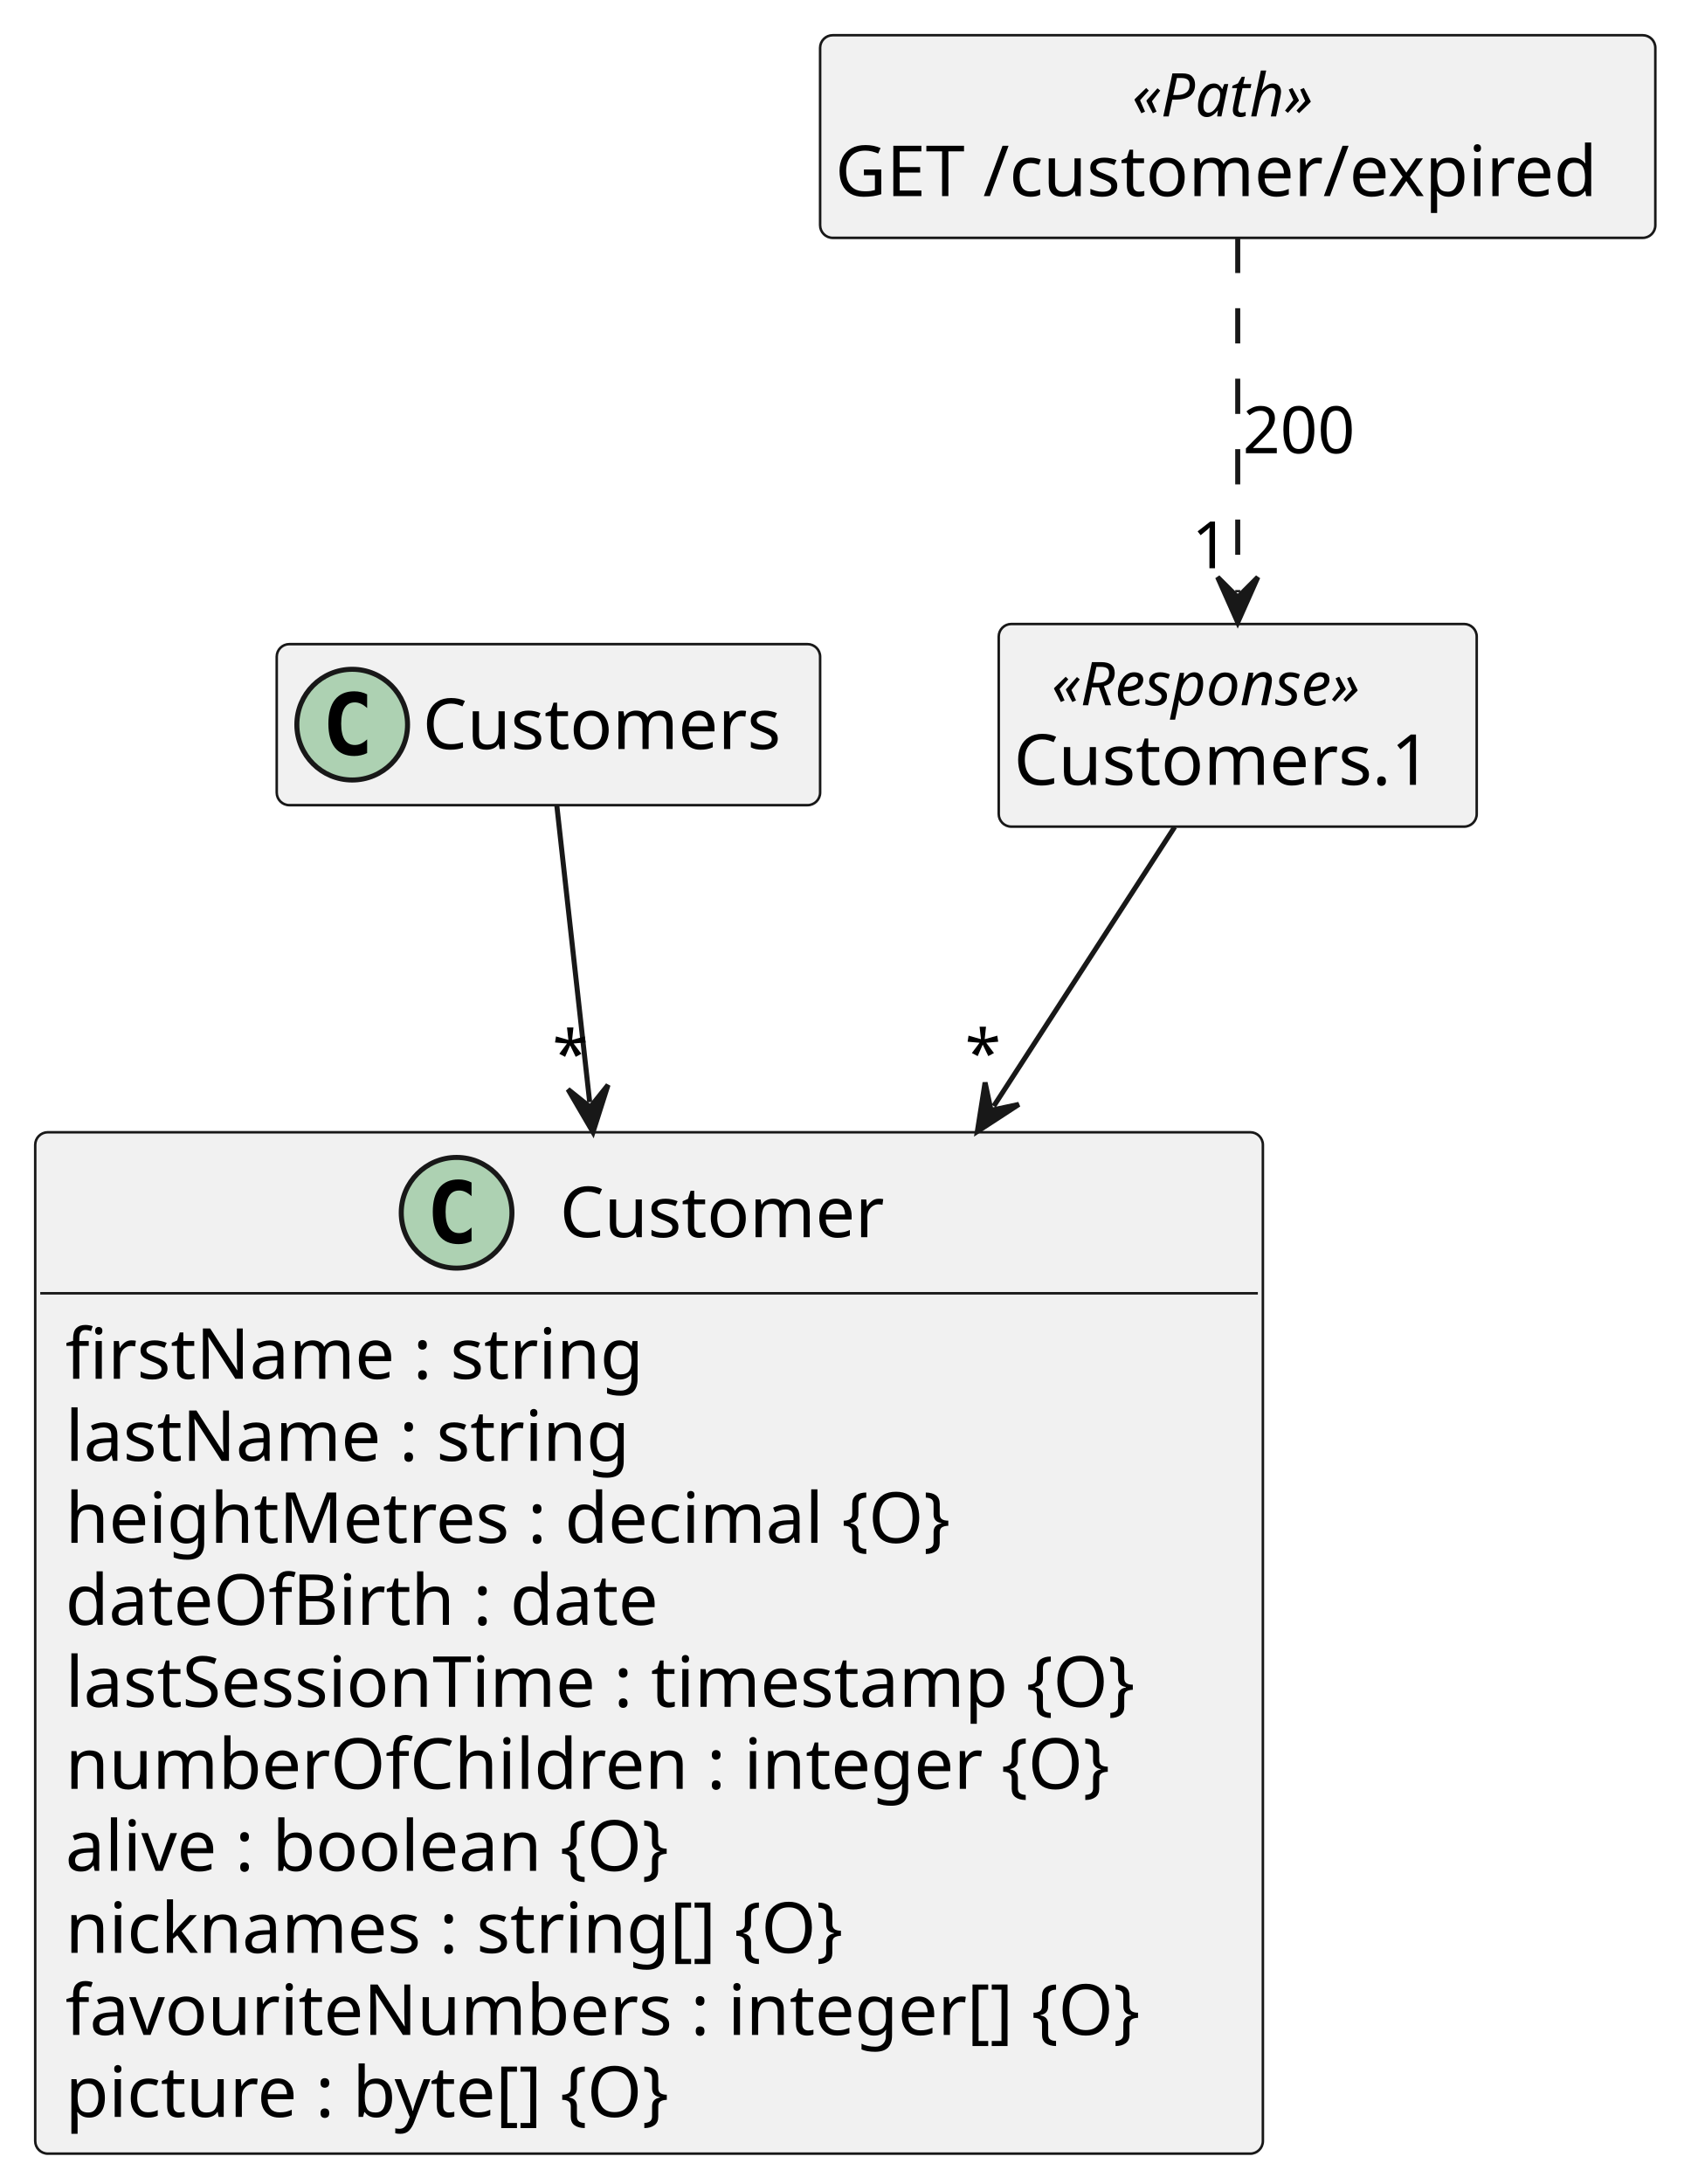
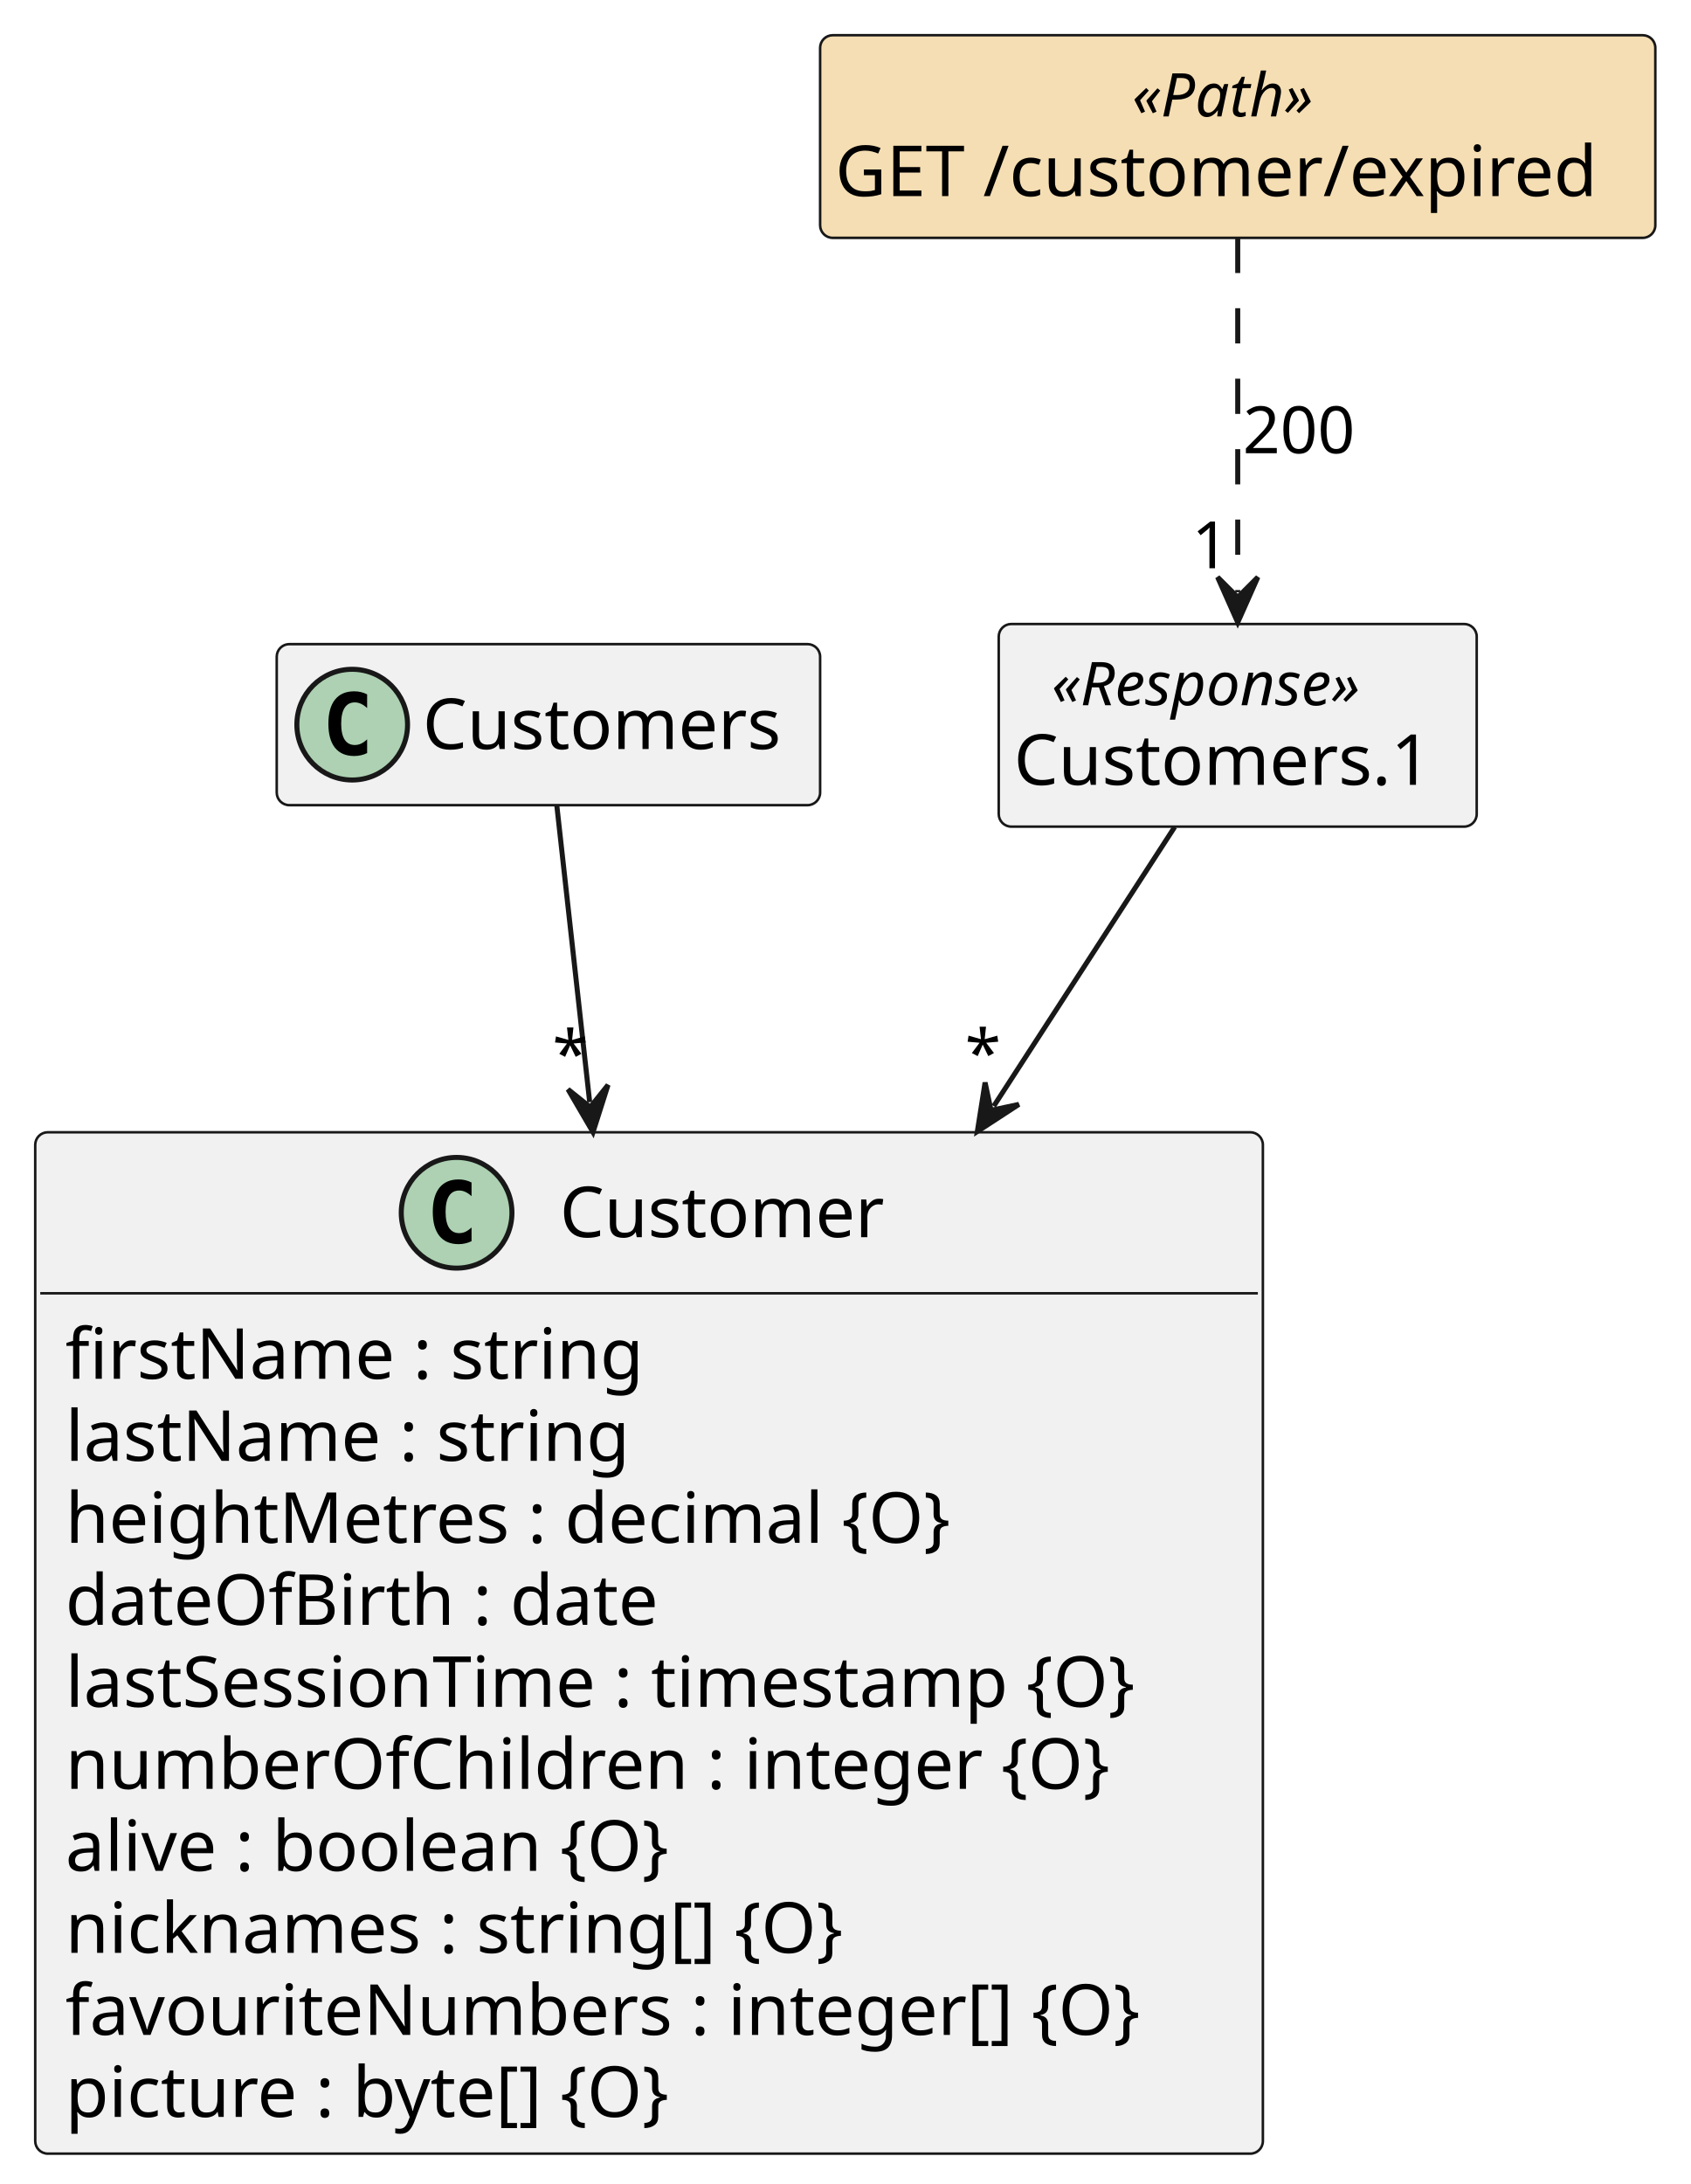
<svg xmlns="http://www.w3.org/2000/svg" contentStyleType="text/css" height="434px" preserveAspectRatio="none" style="width:336px;height:434px;background:#FFFFFF;" version="1.1" viewBox="0 0 336 434" width="336px" zoomAndPan="magnify">
  <defs />
  <g>
    <g id="elem_Customers">
-       <rect codeLine="8" fill="#F1F1F1" height="32" id="Customers" rx="2.5" ry="2.5" style="stroke:#181818;stroke-width:0.5;" width="108" x="55" y="128" />
+       <rect codeLine="11" fill="#F1F1F1" height="32" id="Customers" rx="2.5" ry="2.5" style="stroke:#181818;stroke-width:0.5;" width="108" x="55" y="128" />
      <ellipse cx="70" cy="144" fill="#ADD1B2" rx="11" ry="11" style="stroke:#181818;stroke-width:1.0;" />
      <path d="M72.969,149.641 Q72.391,149.938 71.75,150.078 Q71.109,150.234 70.406,150.234 Q67.906,150.234 66.578,148.594 Q65.266,146.938 65.266,143.812 Q65.266,140.688 66.578,139.031 Q67.906,137.375 70.406,137.375 Q71.109,137.375 71.75,137.531 Q72.406,137.688 72.969,137.984 L72.969,140.703 Q72.344,140.125 71.75,139.859 Q71.156,139.578 70.531,139.578 Q69.188,139.578 68.5,140.656 Q67.812,141.719 67.812,143.812 Q67.812,145.906 68.5,146.984 Q69.188,148.047 70.531,148.047 Q71.156,148.047 71.75,147.781 Q72.344,147.5 72.969,146.922 L72.969,149.641 Z " fill="#000000" />
      <text fill="#000000" font-family="sans-serif" font-size="14" lengthAdjust="spacing" textLength="76" x="84" y="148.847">Customers</text>
    </g>
    <g id="elem_Customer">
-       <rect codeLine="11" fill="#F1F1F1" height="202.969" id="Customer" rx="2.5" ry="2.5" style="stroke:#181818;stroke-width:0.5;" width="244" x="7" y="225" />
+       <rect codeLine="14" fill="#F1F1F1" height="202.969" id="Customer" rx="2.5" ry="2.5" style="stroke:#181818;stroke-width:0.5;" width="244" x="7" y="225" />
      <ellipse cx="90.75" cy="241" fill="#ADD1B2" rx="11" ry="11" style="stroke:#181818;stroke-width:1.0;" />
      <path d="M93.719,246.641 Q93.141,246.938 92.5,247.078 Q91.859,247.234 91.156,247.234 Q88.656,247.234 87.328,245.594 Q86.016,243.938 86.016,240.812 Q86.016,237.688 87.328,236.031 Q88.656,234.375 91.156,234.375 Q91.859,234.375 92.5,234.531 Q93.156,234.688 93.719,234.984 L93.719,237.703 Q93.094,237.125 92.5,236.859 Q91.906,236.578 91.281,236.578 Q89.938,236.578 89.25,237.656 Q88.562,238.719 88.562,240.812 Q88.562,242.906 89.25,243.984 Q89.938,245.047 91.281,245.047 Q91.906,245.047 92.5,244.781 Q93.094,244.5 93.719,243.922 L93.719,246.641 Z " fill="#000000" />
      <text fill="#000000" font-family="sans-serif" font-size="14" lengthAdjust="spacing" textLength="68" x="111.25" y="245.847">Customer</text>
      <line style="stroke:#181818;stroke-width:0.5;" x1="8" x2="250" y1="257" y2="257" />
      <text fill="#000000" font-family="sans-serif" font-size="14" lengthAdjust="spacing" textLength="117" x="13" y="273.995">firstName : string</text>
      <text fill="#000000" font-family="sans-serif" font-size="14" lengthAdjust="spacing" textLength="116" x="13" y="290.292">lastName : string</text>
      <text fill="#000000" font-family="sans-serif" font-size="14" lengthAdjust="spacing" textLength="191" x="13" y="306.589">heightMetres : decimal {O}</text>
      <text fill="#000000" font-family="sans-serif" font-size="14" lengthAdjust="spacing" textLength="122" x="13" y="322.886">dateOfBirth : date</text>
      <text fill="#000000" font-family="sans-serif" font-size="14" lengthAdjust="spacing" textLength="232" x="13" y="339.183">lastSessionTime : timestamp {O}</text>
      <text fill="#000000" font-family="sans-serif" font-size="14" lengthAdjust="spacing" textLength="221" x="13" y="355.479">numberOfChildren : integer {O}</text>
      <text fill="#000000" font-family="sans-serif" font-size="14" lengthAdjust="spacing" textLength="132" x="13" y="371.776">alive : boolean {O}</text>
      <text fill="#000000" font-family="sans-serif" font-size="14" lengthAdjust="spacing" textLength="170" x="13" y="388.073">nicknames : string[] {O}</text>
      <text fill="#000000" font-family="sans-serif" font-size="14" lengthAdjust="spacing" textLength="227" x="13" y="404.37">favouriteNumbers : integer[] {O}</text>
      <text fill="#000000" font-family="sans-serif" font-size="14" lengthAdjust="spacing" textLength="134" x="13" y="420.667">picture : byte[] {O}</text>
    </g>
    <g id="elem_Customers.1">
-       <rect codeLine="24" fill="#F1F1F1" height="40.266" id="Customers.1" rx="2.5" ry="2.5" style="stroke:#181818;stroke-width:0.5;" width="95" x="198.5" y="124" />
+       <rect codeLine="27" fill="#F1F1F1" height="40.266" id="Customers.1" rx="2.5" ry="2.5" style="stroke:#181818;stroke-width:0.5;" width="95" x="198.5" y="124" />
      <text fill="#000000" font-family="sans-serif" font-size="12" font-style="italic" lengthAdjust="spacing" textLength="74" x="209" y="140.139">«Response»</text>
      <text fill="#000000" font-family="sans-serif" font-size="14" lengthAdjust="spacing" textLength="89" x="201.5" y="155.964">Customers.1</text>
    </g>
    <g id="elem_GET /customer/expired">
-       <rect codeLine="27" fill="#F1F1F1" height="40.266" id="GET /customer/expired" rx="2.5" ry="2.5" style="stroke:#181818;stroke-width:0.5;" width="166" x="163" y="7" />
+       <rect codeLine="30" fill="#F5DEB3" height="40.266" id="GET /customer/expired" rx="2.5" ry="2.5" style="stroke:#181818;stroke-width:0.5;" width="166" x="163" y="7" />
      <text fill="#000000" font-family="sans-serif" font-size="12" font-style="italic" lengthAdjust="spacing" textLength="42" x="225" y="23.139">«Path»</text>
      <text fill="#000000" font-family="sans-serif" font-size="14" lengthAdjust="spacing" textLength="160" x="166" y="38.964">GET /customer/expired</text>
    </g>
    <g id="link_Customers_Customer">
-       <path codeLine="30" d="M110.67,160.08 C112.33,175.08 114.381,193.506 117.201,219.016 " fill="none" id="Customers-to-Customer" style="stroke:#181818;stroke-width:1.0;" />
+       <path codeLine="33" d="M110.67,160.08 C112.33,175.08 114.381,193.506 117.201,219.016 " fill="none" id="Customers-to-Customer" style="stroke:#181818;stroke-width:1.0;" />
      <polygon fill="#181818" points="117.86,224.98,120.847,215.595,117.311,220.01,112.895,216.474,117.86,224.98" style="stroke:#181818;stroke-width:1.0;" />
      <text fill="#000000" font-family="sans-serif" font-size="13" lengthAdjust="spacing" textLength="7" x="109.785" y="214.047">*</text>
    </g>
    <g id="link_Customers.1_Customer">
-       <path codeLine="32" d="M233.48,164.32 C223.69,179.41 212.533,196.625 197.513,219.805 " fill="none" id="Customers.1-to-Customer" style="stroke:#181818;stroke-width:1.0;" />
+       <path codeLine="35" d="M233.48,164.32 C223.69,179.41 212.533,196.625 197.513,219.805 " fill="none" id="Customers.1-to-Customer" style="stroke:#181818;stroke-width:1.0;" />
      <polygon fill="#181818" points="194.25,224.84,202.501,219.462,196.969,220.644,195.787,215.112,194.25,224.84" style="stroke:#181818;stroke-width:1.0;" />
      <text fill="#000000" font-family="sans-serif" font-size="13" lengthAdjust="spacing" textLength="7" x="191.785" y="213.897">*</text>
    </g>
    <g id="link_GET /customer/expired_Customers.1">
-       <path codeLine="34" d="M246,47.25 C246,68.48 246,96.44 246,117.69 " fill="none" id="GET /customer/expired-to-Customers.1" style="stroke:#181818;stroke-width:1.0;stroke-dasharray:7.0,7.0;" />
+       <path codeLine="37" d="M246,47.25 C246,68.48 246,96.44 246,117.69 " fill="none" id="GET /customer/expired-to-Customers.1" style="stroke:#181818;stroke-width:1.0;stroke-dasharray:7.0,7.0;" />
      <polygon fill="#181818" points="246,123.69,250,114.69,246,118.69,242,114.69,246,123.69" style="stroke:#181818;stroke-width:1.0;" />
      <text fill="#000000" font-family="sans-serif" font-size="13" lengthAdjust="spacing" textLength="24" x="247" y="90.067">200</text>
      <text fill="#000000" font-family="sans-serif" font-size="13" lengthAdjust="spacing" textLength="8" x="236.875" y="112.917">1</text>
    </g>
  </g>
</svg>
